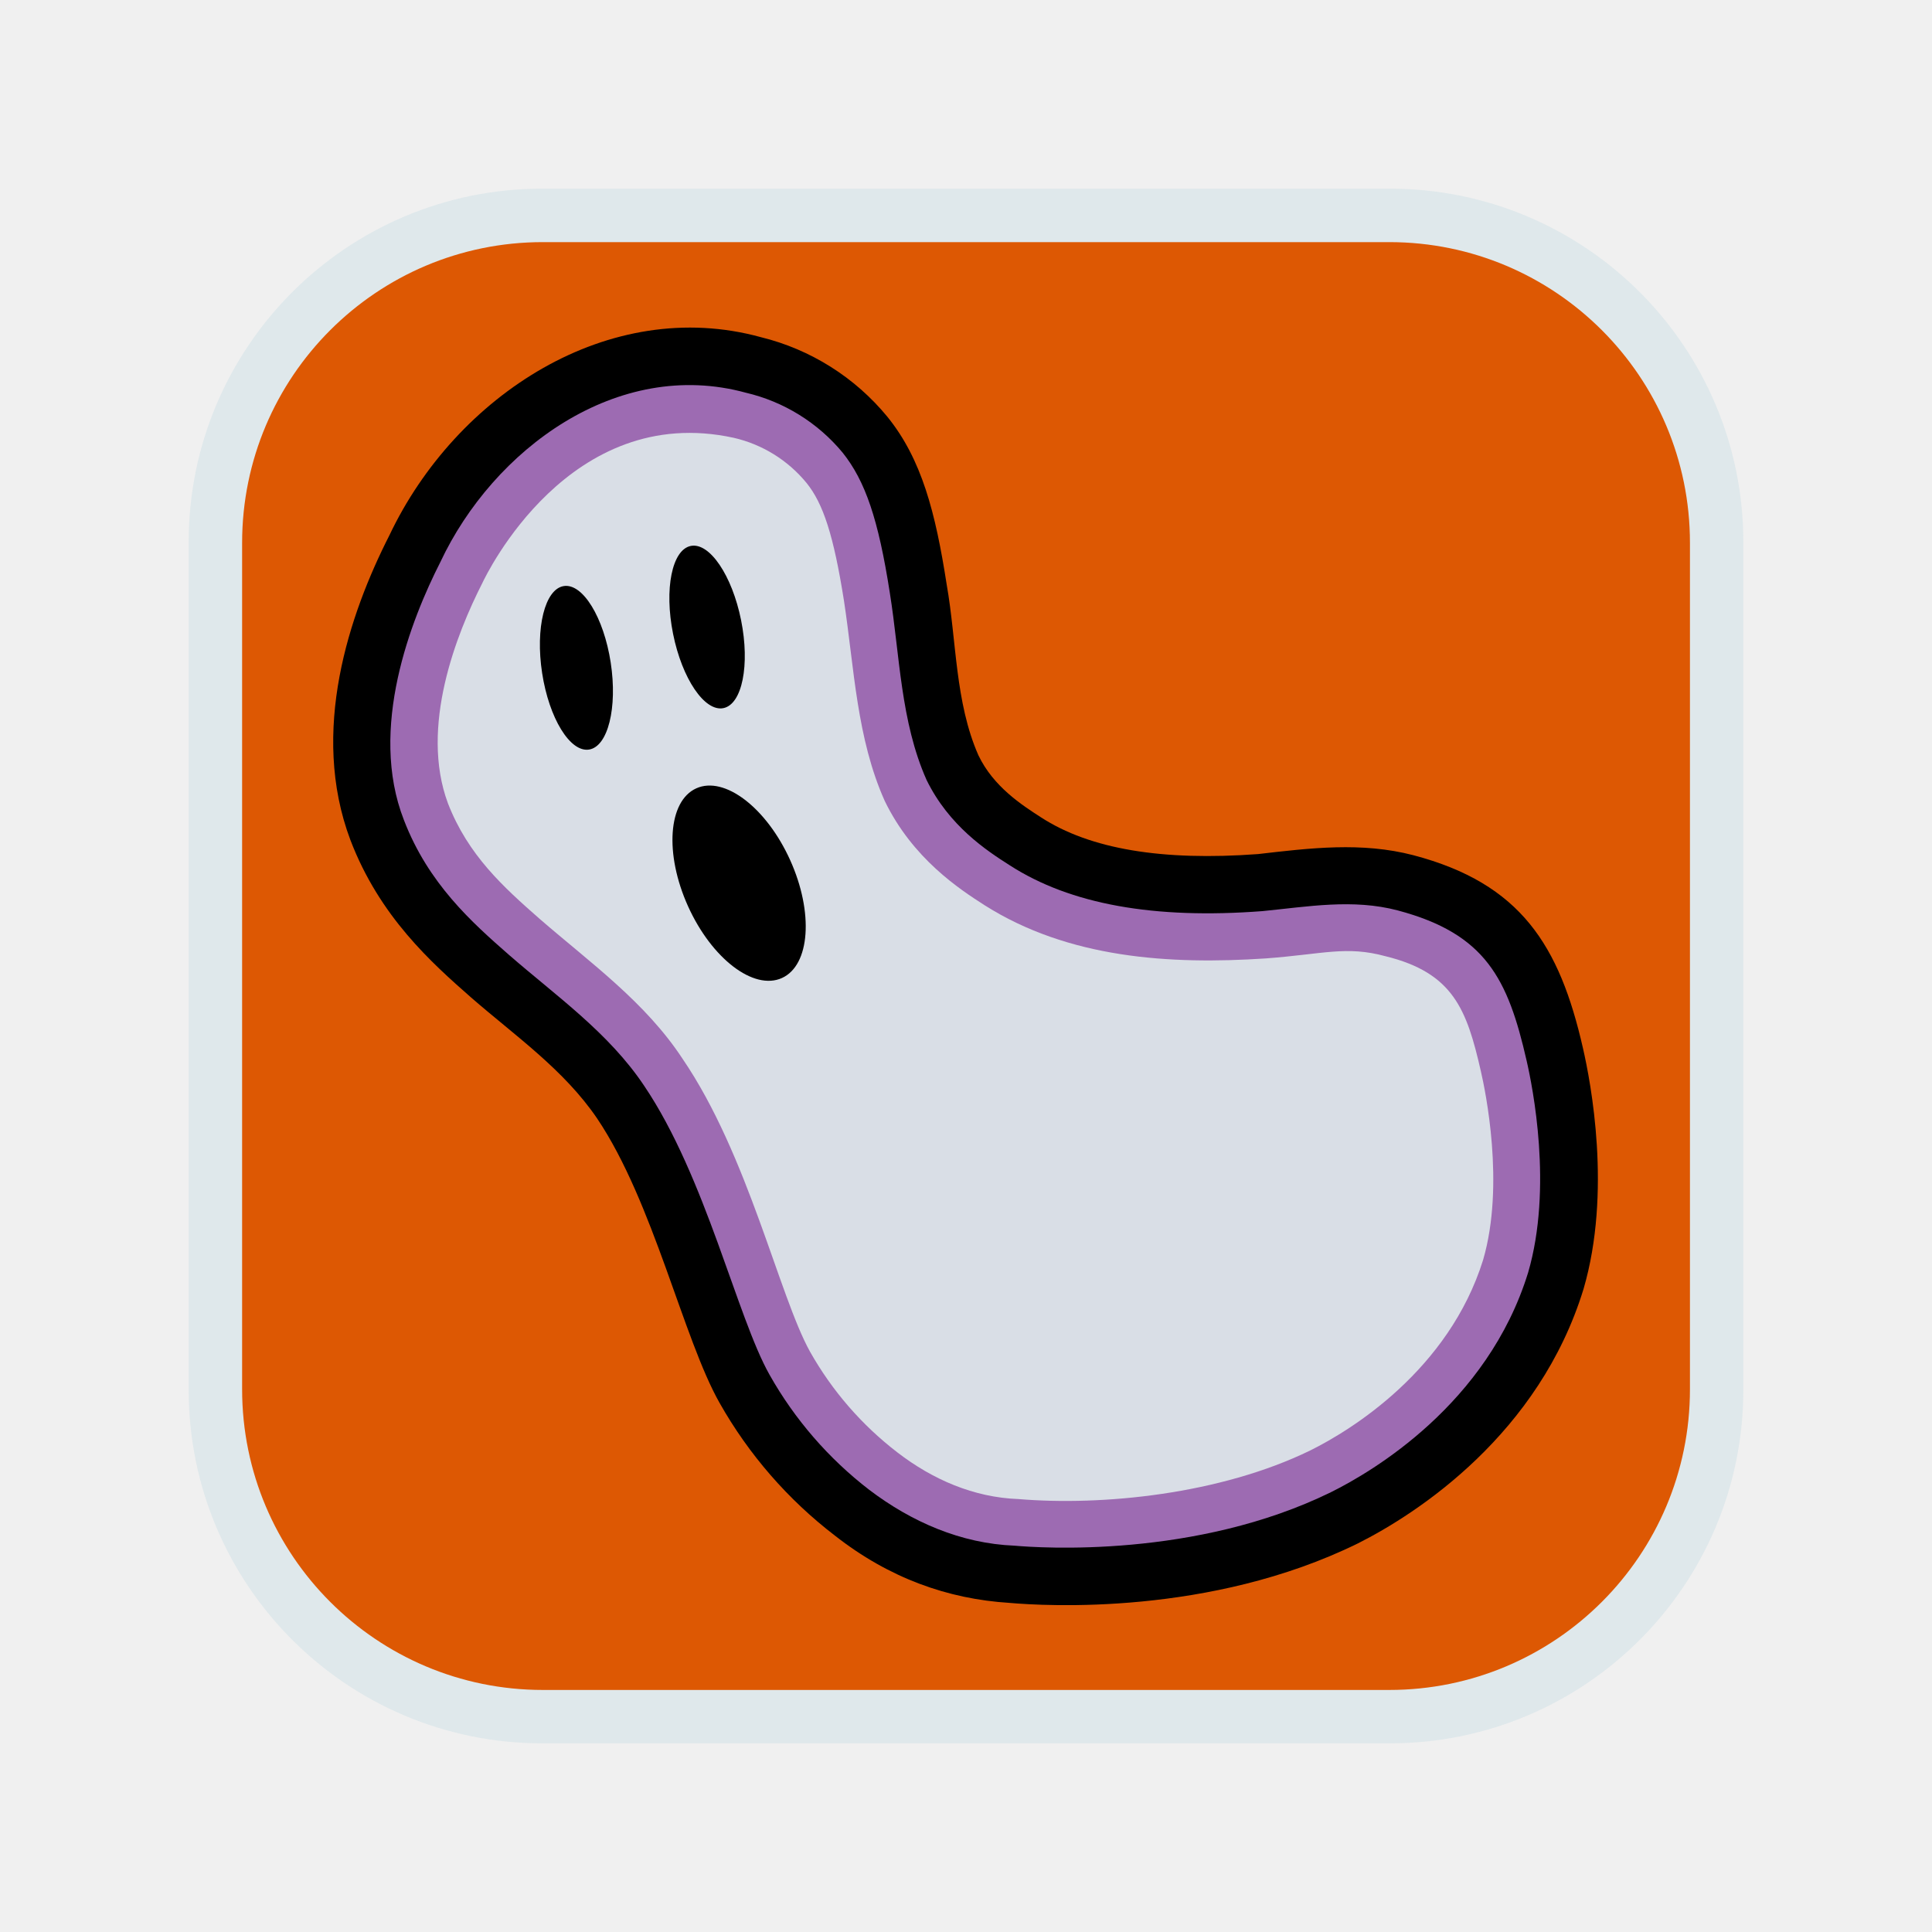
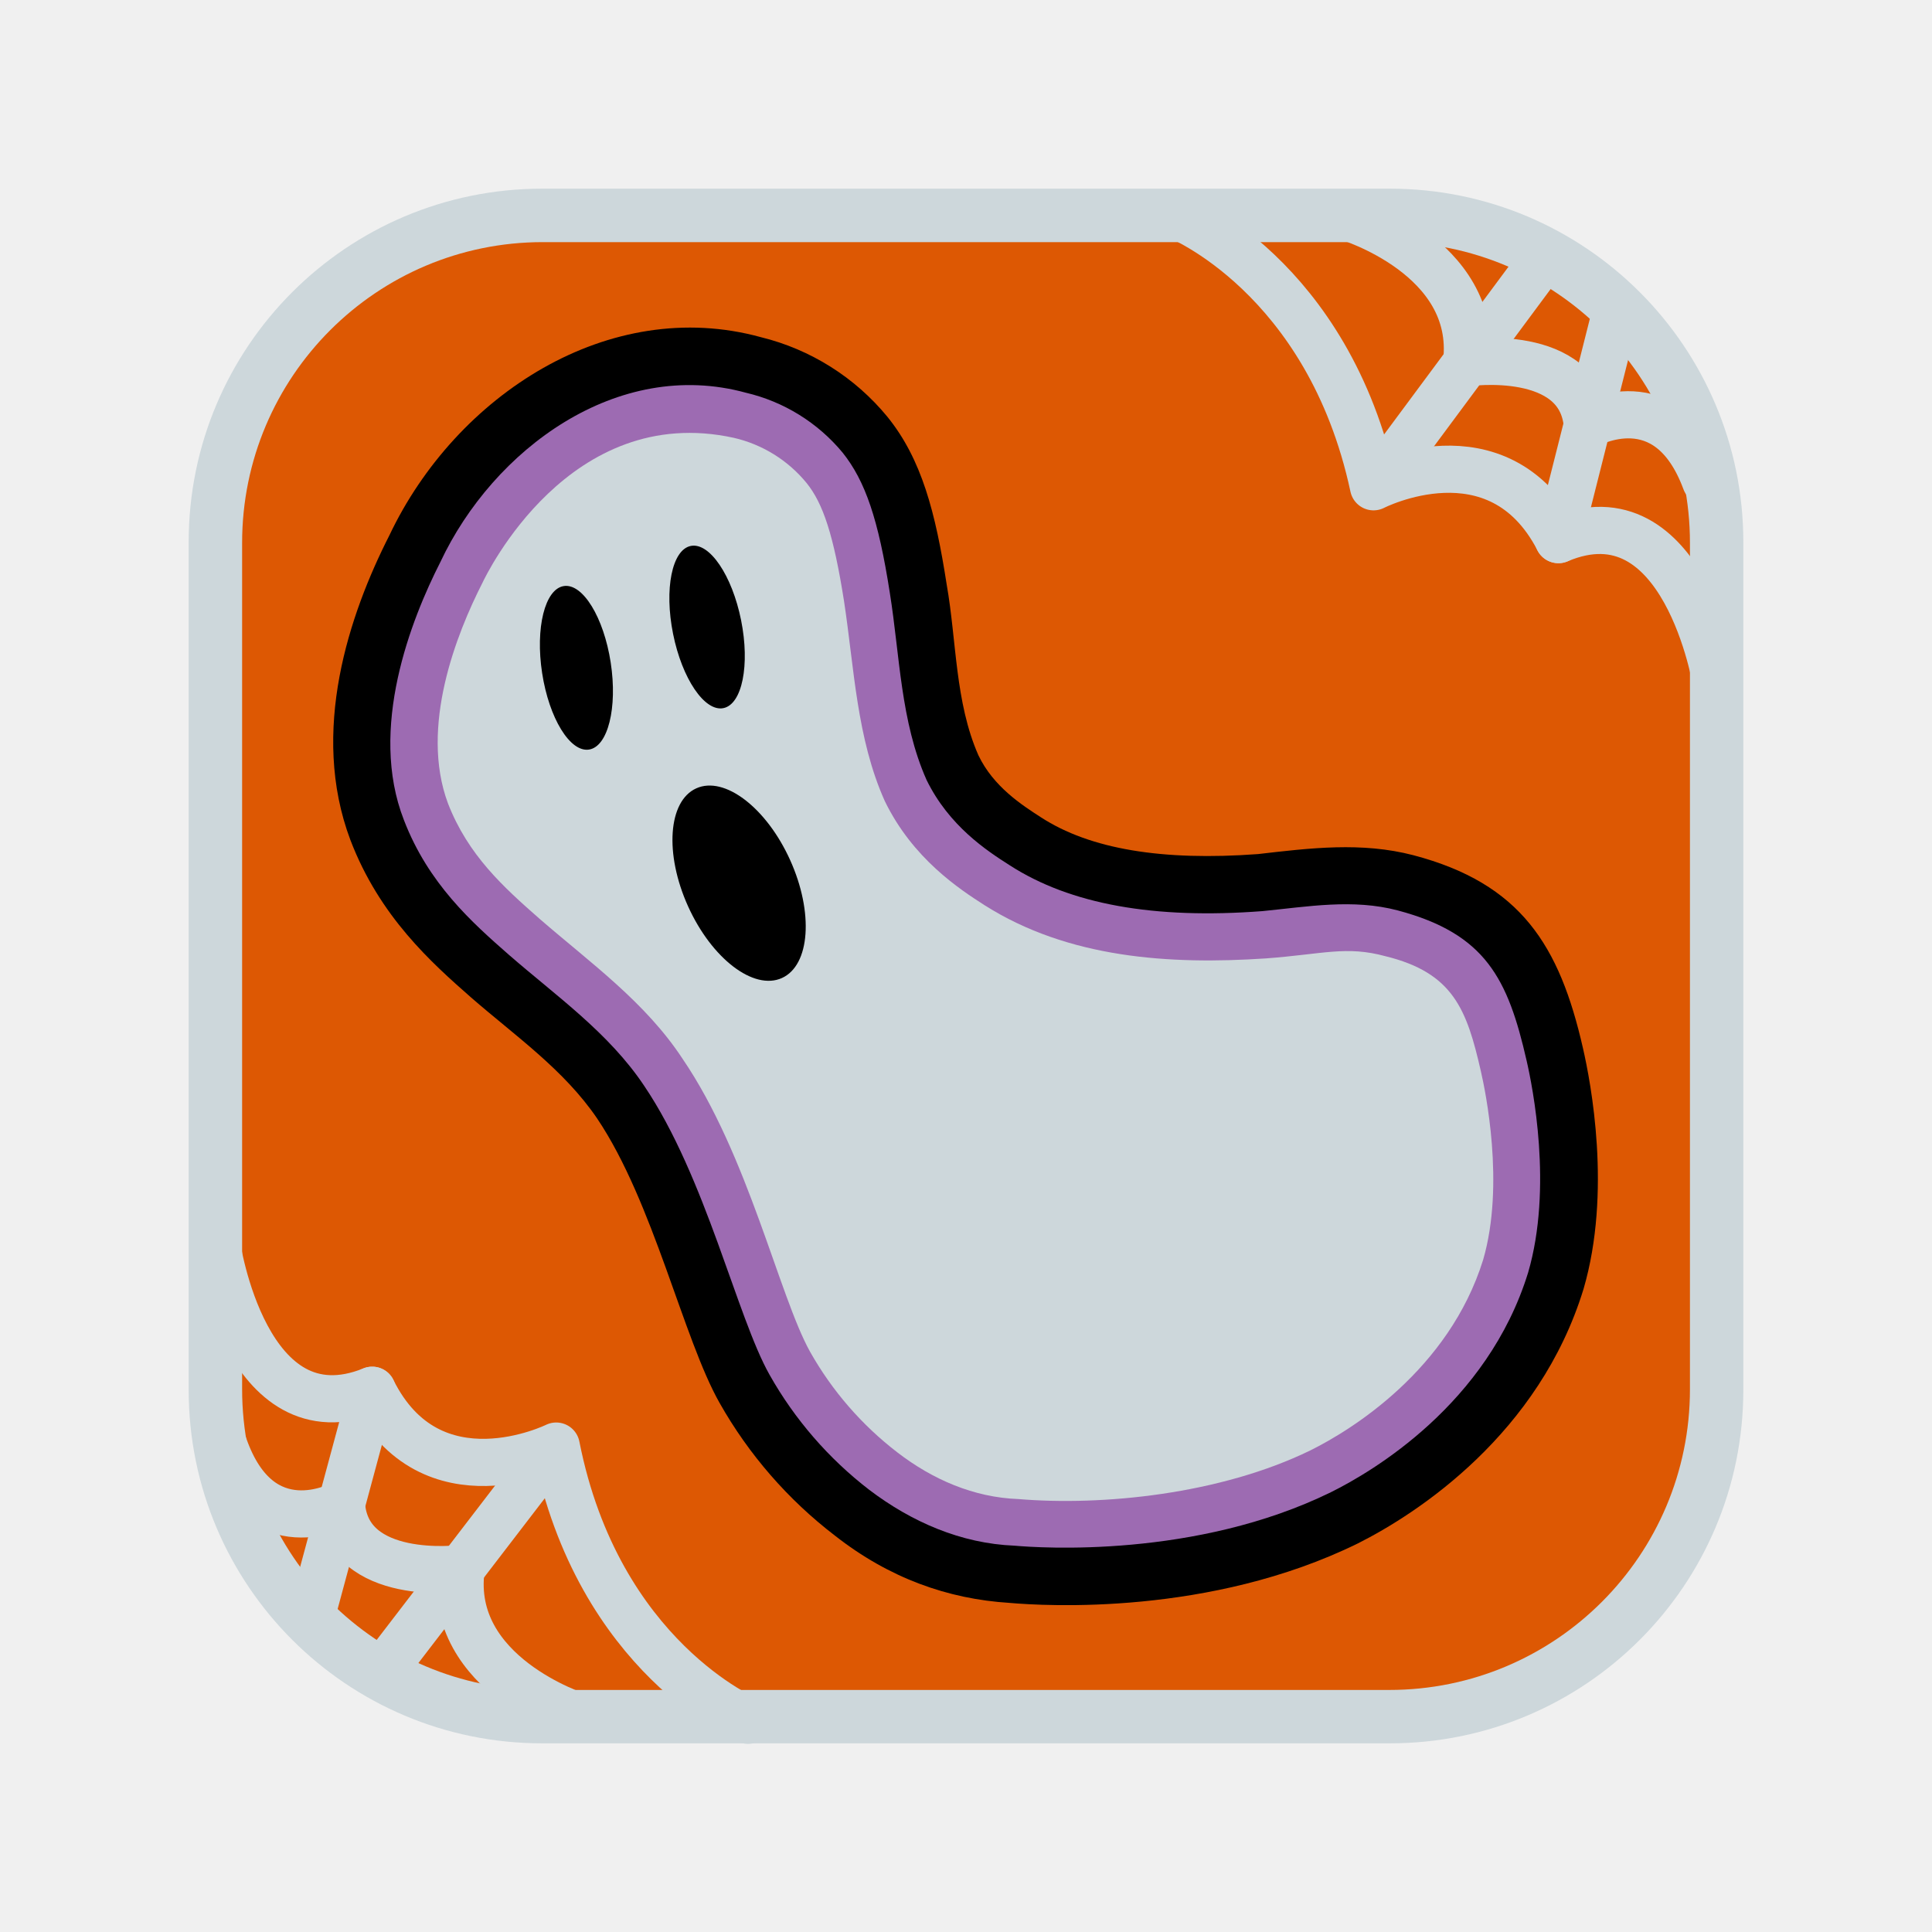
<svg xmlns="http://www.w3.org/2000/svg" width="1024" height="1024" viewBox="0 0 207.1 207.1" version="1.1" id="svg22" xml:space="preserve">
  <defs id="defs19">
    <style id="style1">
      .a {
        fill: #06283d;
      }

      .b {
        fill: url(#a);
      }

      .c {
        fill: #a59678;
      }

      .d {
        fill: url(#b);
      }
    </style>
    <radialGradient id="a" cx="103.55" cy="103.55" fx="14.832" fy="15.613" r="196.89" gradientUnits="userSpaceOnUse" gradientTransform="translate(-4.7683716e-6)">
      <stop offset="0" stop-color="#746b7f" id="stop1" style="stop-color:#e56a05;stop-opacity:1;" />
      <stop offset="0.12" stop-color="#615b6f" id="stop2" style="stop-color:#c65b04;stop-opacity:1;" />
      <stop offset="0.26" stop-color="#514c60" id="stop3" style="stop-color:#a94e03;stop-opacity:1;" />
      <stop offset="0.37" stop-color="#4b475b" id="stop4" style="stop-color:#9f4903;stop-opacity:1;" />
      <stop offset="0.44" stop-color="#4f4b5f" id="stop5" style="stop-color:#a74d03;stop-opacity:1;" />
      <stop offset="0.51" stop-color="#5a566c" id="stop6" style="stop-color:#be5904;stop-opacity:1;" />
      <stop offset="0.59" stop-color="#6d6881" id="stop7" style="stop-color:#e46705;stop-opacity:1;" />
      <stop offset="0.67" stop-color="#87829e" id="stop8" style="stop-color:#fa8126;stop-opacity:1;" />
      <stop offset="0.74" stop-color="#a9a2c3" id="stop9" style="stop-color:#f77005;stop-opacity:1;" />
      <stop offset="0.78" stop-color="#bcb5d9" id="stop10" style="stop-color:#cf7a07;stop-opacity:1;" />
    </radialGradient>
    <linearGradient id="b" x1="38.31" y1="53.82" x2="165.6" y2="163.88" gradientUnits="userSpaceOnUse">
      <stop offset="0.05" stop-color="#448491" id="stop11" style="stop-color:#dee8eb;stop-opacity:0.922;" />
      <stop offset="0.15" stop-color="#4a7986" id="stop12" style="stop-color:#e3edf0;stop-opacity:1;" />
      <stop offset="0.33" stop-color="#506e7b" id="stop13" style="stop-color:#e5ebee;stop-opacity:1;" />
      <stop offset="0.52" stop-color="#526a77" id="stop14" style="stop-color:#e5ebed;stop-opacity:1;" />
      <stop offset="0.6" stop-color="#56707c" id="stop15" style="stop-color:#e5ebed;stop-opacity:1;" />
      <stop offset="0.7" stop-color="#607f8b" id="stop16" style="stop-color:#e5ebed;stop-opacity:1;" />
      <stop offset="0.82" stop-color="#7099a3" id="stop17" style="stop-color:#e5ecee;stop-opacity:1;" />
      <stop offset="0.94" stop-color="#87bdc4" id="stop18" style="stop-color:#e2eff1;stop-opacity:1;" />
      <stop offset="1" stop-color="#94d1d6" id="stop19" style="stop-color:#e0f2f3;stop-opacity:1;" />
    </linearGradient>
    <radialGradient id="a-5" cx="103.55" cy="103.55" fx="14.832" fy="15.613" r="196.89" gradientUnits="userSpaceOnUse" gradientTransform="translate(117.0395,-39.54221)">
      <stop offset="0" stop-color="#746b7f" id="stop1-2" />
      <stop offset="0.12" stop-color="#615b6f" id="stop2-7" />
      <stop offset="0.26" stop-color="#514c60" id="stop3-6" />
      <stop offset="0.37" stop-color="#4b475b" id="stop4-1" />
      <stop offset="0.44" stop-color="#4f4b5f" id="stop5-4" />
      <stop offset="0.51" stop-color="#5a566c" id="stop6-2" />
      <stop offset="0.59" stop-color="#6d6881" id="stop7-3" />
      <stop offset="0.67" stop-color="#87829e" id="stop8-2" />
      <stop offset="0.74" stop-color="#a9a2c3" id="stop9-2" />
      <stop offset="0.78" stop-color="#bcb5d9" id="stop10-1" />
    </radialGradient>
    <style id="style1-3">.cls-1{fill:#ff9e17;}.cls-2{fill:#fff;}.cls-3{fill:#00dc0c;}</style>
  </defs>
  <g id="g22" transform="matrix(0.8046875,0,0,0.8046875,20.22461,20.22461)">
-     <rect class="b" x="4.6601943e-07" y="4.6601943e-07" width="207.1" height="207.1" rx="47.084" id="rect20-8" style="fill:#dee8eb;fill-opacity:0.922;stroke-width:1.074" />
+     <rect class="b" x="4.6601943e-07" y="4.6601943e-07" width="207.1" height="207.1" rx="47.084" id="rect20-8" style="fill:#cdd7db;fill-opacity:1;stroke-width:1.074;stroke-dasharray:none" />
    <rect class="b" x="7.12" y="7.12" width="192.87" height="192.87" rx="40.058" id="rect20" style="fill:#dd5803;fill-opacity:1" />
-     <g id="g32" transform="translate(-3.971458)">
-       <path class="a" d="M 113.3,188.39 C 105.134,187.879 97.294,185.107 90.06,179.43 83.803,174.634 78.578,168.624 74.7,161.76 69.864,153.235 65.883,135.009 58.39,123.87 53.957,117.347 47.467,112.858 41.61,107.76 36.341,103.13 29.408,96.976 25.51,86.75 20.071,72.297 25.365,56.68 30.7,46.2 39.581,27.46 60.012,14.234 80.19,19.78 c 6.623,1.624 12.542,5.35 16.87,10.62 4.56,5.64 6.4,12.73 7.89,22.34 1.329,7.54 1.102,15.641 4.22,22.73 2,4.2 5.82,6.65 8.33,8.27 6.546,4.251 16.163,5.841 28.93,4.9 6.941,-0.805 13.812,-1.642 20.68,0.15 14.336,3.772 19.477,12.037 22.59,25.67 1.072,4.652 3.85,19.226 0.09,32.1 -5.9,19.268 -22.005,29.871 -30.11,33.93 -19.643,9.633 -41.622,8.323 -46.38,7.9 z" id="path20" style="fill:#000000;fill-opacity:1" />
-       <path class="c" d="m 113.98,180.77 c -7.124,-0.284 -13.718,-3.166 -19.35,-7.44 C 89.219,169.164 84.702,163.95 81.35,158 77.001,150.303 72.871,131.682 64.65,119.51 59.921,112.423 52.946,107.561 46.63,102.06 41.686,97.729 35.903,92.577 32.65,84.12 27.866,71.917 33.609,57.382 37.5,49.74 44.553,34.718 61.08,22.493 78.19,27.18 c 5.062,1.184 9.597,3.994 12.91,8 3,3.77 4.75,8.84 6.28,18.7 1.332,8.324 1.421,17.095 4.89,24.89 3,6.13 8,9.41 11.07,11.36 8.074,5.215 19.263,7.207 33.66,6.11 6.048,-0.593 12.062,-1.676 18.05,-0.09 11.686,3.111 14.659,9.086 17.15,20 0.812,3.519 3.503,16.954 0.2,28.25 -5.414,17.539 -20.813,26.538 -26.23,29.23 -18.03,8.854 -38.831,7.44 -42.19,7.14 z" id="path21" style="fill:#9d6bb2;fill-opacity:1" />
-       <path class="d" d="m 76.59,33.19 c 3.801,0.875 7.205,2.985 9.68,6 2.23,2.75 3.62,7 5,15.73 1.366,8.951 1.678,18.282 5.43,26.65 3.73,7.7 10,11.77 13.29,13.88 11.163,7.073 24.616,7.944 37.47,7.09 7.67,-0.57 10.71,-1.72 15.95,-0.29 9.008,2.211 10.826,7.08 12.7,15.33 0.583,2.512 3.224,15.082 0.3,25.11 -4.566,14.666 -17.547,22.684 -23.04,25.4 -12.004,5.849 -27.727,7.408 -38.87,6.47 -5.941,-0.215 -11.426,-2.605 -16.1,-6.2 -4.754,-3.647 -8.72,-8.219 -11.66,-13.44 -4.114,-7.405 -8.226,-26.174 -16.97,-39 -4.95,-7.552 -12.289,-12.795 -19,-18.61 C 45.903,93.042 41.189,88.793 38.51,81.88 34.713,71.692 39.674,59.242 43.09,52.54 43.629,51.389 54.69,28.397 76.59,33.19 Z" id="path22" style="fill:#dee8eb;fill-opacity:0.922" />
-       <ellipse style="fill:#000000;fill-opacity:1;stroke-width:0.95;stroke-linecap:round;stroke-linejoin:round" id="path36" cx="60.093" cy="71.64" rx="4.621" ry="11.019" transform="rotate(-11.3635)" />
-       <ellipse style="fill:#000000;fill-opacity:1;stroke-width:0.95;stroke-linecap:round;stroke-linejoin:round" id="path36-2" cx="45.263" cy="71.549" rx="4.621" ry="11.019" transform="rotate(-8.75329)" />
-       <ellipse style="fill:#000000;fill-opacity:1;stroke-width:0.95;stroke-linecap:round;stroke-linejoin:round" id="path37" cx="32.387" cy="116.125" rx="7.464" ry="13.862" transform="rotate(-24.29389)" />
+     <g id="g32" transform="translate(-3.971458)" style="stroke-width:1;stroke-dasharray:none">
+       <path class="a" d="M 113.3,188.39 C 105.134,187.879 97.294,185.107 90.06,179.43 83.803,174.634 78.578,168.624 74.7,161.76 69.864,153.235 65.883,135.009 58.39,123.87 53.957,117.347 47.467,112.858 41.61,107.76 36.341,103.13 29.408,96.976 25.51,86.75 20.071,72.297 25.365,56.68 30.7,46.2 39.581,27.46 60.012,14.234 80.19,19.78 c 6.623,1.624 12.542,5.35 16.87,10.62 4.56,5.64 6.4,12.73 7.89,22.34 1.329,7.54 1.102,15.641 4.22,22.73 2,4.2 5.82,6.65 8.33,8.27 6.546,4.251 16.163,5.841 28.93,4.9 6.941,-0.805 13.812,-1.642 20.68,0.15 14.336,3.772 19.477,12.037 22.59,25.67 1.072,4.652 3.85,19.226 0.09,32.1 -5.9,19.268 -22.005,29.871 -30.11,33.93 -19.643,9.633 -41.622,8.323 -46.38,7.9 z" id="path20" style="fill:#000000;fill-opacity:1;stroke-width:1;stroke-dasharray:none" />
+       <path class="c" d="m 113.98,180.77 c -7.124,-0.284 -13.718,-3.166 -19.35,-7.44 C 89.219,169.164 84.702,163.95 81.35,158 77.001,150.303 72.871,131.682 64.65,119.51 59.921,112.423 52.946,107.561 46.63,102.06 41.686,97.729 35.903,92.577 32.65,84.12 27.866,71.917 33.609,57.382 37.5,49.74 44.553,34.718 61.08,22.493 78.19,27.18 c 5.062,1.184 9.597,3.994 12.91,8 3,3.77 4.75,8.84 6.28,18.7 1.332,8.324 1.421,17.095 4.89,24.89 3,6.13 8,9.41 11.07,11.36 8.074,5.215 19.263,7.207 33.66,6.11 6.048,-0.593 12.062,-1.676 18.05,-0.09 11.686,3.111 14.659,9.086 17.15,20 0.812,3.519 3.503,16.954 0.2,28.25 -5.414,17.539 -20.813,26.538 -26.23,29.23 -18.03,8.854 -38.831,7.44 -42.19,7.14 z" id="path21" style="fill:#9d6bb2;fill-opacity:1;stroke-width:1;stroke-dasharray:none" />
+       <path class="d" d="m 76.59,33.19 c 3.801,0.875 7.205,2.985 9.68,6 2.23,2.75 3.62,7 5,15.73 1.366,8.951 1.678,18.282 5.43,26.65 3.73,7.7 10,11.77 13.29,13.88 11.163,7.073 24.616,7.944 37.47,7.09 7.67,-0.57 10.71,-1.72 15.95,-0.29 9.008,2.211 10.826,7.08 12.7,15.33 0.583,2.512 3.224,15.082 0.3,25.11 -4.566,14.666 -17.547,22.684 -23.04,25.4 -12.004,5.849 -27.727,7.408 -38.87,6.47 -5.941,-0.215 -11.426,-2.605 -16.1,-6.2 -4.754,-3.647 -8.72,-8.219 -11.66,-13.44 -4.114,-7.405 -8.226,-26.174 -16.97,-39 -4.95,-7.552 -12.289,-12.795 -19,-18.61 C 45.903,93.042 41.189,88.793 38.51,81.88 34.713,71.692 39.674,59.242 43.09,52.54 43.629,51.389 54.69,28.397 76.59,33.19 Z" id="path22" style="fill:#cdd7db;fill-opacity:1;stroke-width:1;stroke-dasharray:none" />
+       <ellipse style="fill:#000000;fill-opacity:1;stroke-width:1;stroke-linecap:round;stroke-linejoin:round;stroke-dasharray:none" id="path36" cx="60.093" cy="71.64" rx="4.621" ry="11.019" transform="rotate(-11.3635)" />
+       <ellipse style="fill:#000000;fill-opacity:1;stroke-width:1;stroke-linecap:round;stroke-linejoin:round;stroke-dasharray:none" id="path36-2" cx="45.263" cy="71.549" rx="4.621" ry="11.019" transform="rotate(-8.75329)" />
+       <ellipse style="fill:#000000;fill-opacity:1;stroke-width:1;stroke-linecap:round;stroke-linejoin:round;stroke-dasharray:none" id="path37" cx="32.387" cy="116.125" rx="7.464" ry="13.862" transform="rotate(-24.29389)" />
+       <path style="fill:none;fill-opacity:1;stroke:#cdd7db;stroke-width:6.283;stroke-linecap:round;stroke-linejoin:round;stroke-dasharray:none;stroke-opacity:1" d="m 135.671,3.601 c 0,0 20.107,7.96 26.139,36.11 0,0 16.588,-8.545 24.631,7.037 16.819,-7.109 21.04,19.101 21.04,19.101" id="path1" />
+       <path style="fill:none;fill-opacity:1;stroke:#cdd7db;stroke-width:6.283;stroke-linecap:round;stroke-linejoin:round;stroke-dasharray:none;stroke-opacity:1" d="M 163.82,37.198 184.594,9.19" id="path2" />
+       <path style="fill:none;fill-opacity:1;stroke:#cdd7db;stroke-width:6.283;stroke-linecap:round;stroke-linejoin:round;stroke-dasharray:none;stroke-opacity:1" d="m 186.441,46.748 7.704,-30.521" id="path3" />
+       <path style="fill:none;fill-opacity:1;stroke:#cdd7db;stroke-width:6.283;stroke-linecap:round;stroke-linejoin:round;stroke-dasharray:none;stroke-opacity:1" d="m 158.291,3.77 c 0,0 17.562,5.231 15.916,19.424 0,0 15.162,-2.191 16.085,8.294 0,0 10.726,-6.103 15.752,7.469" id="path4" />
+       <path style="fill:none;fill-opacity:1;stroke:#cdd7db;stroke-width:6.283;stroke-linecap:round;stroke-linejoin:round;stroke-dasharray:none;stroke-opacity:1" d="m 78.484,204.031 c 0,0 -19.975,-8.285 -25.55,-36.528 0,0 -16.724,8.275 -24.514,-7.436 C 11.488,166.902 7.693,140.627 7.693,140.627" id="path1-9" />
+       <path style="fill:none;fill-opacity:1;stroke:#cdd7db;stroke-width:6.283;stroke-linecap:round;stroke-linejoin:round;stroke-dasharray:none;stroke-opacity:1" d="M 50.883,169.983 29.658,197.65" id="path2-4" />
+       <path style="fill:none;fill-opacity:1;stroke:#cdd7db;stroke-width:6.283;stroke-linecap:round;stroke-linejoin:round;stroke-dasharray:none;stroke-opacity:1" d="m 28.42,160.067 -8.197,30.392" id="path3-9" />
+       <path style="fill:none;fill-opacity:1;stroke:#cdd7db;stroke-width:6.283;stroke-linecap:round;stroke-linejoin:round;stroke-dasharray:none;stroke-opacity:1" d="m 55.869,203.496 c 0,0 -17.475,-5.515 -15.599,-19.679 0,0 -15.195,1.945 -15.949,-8.554 0,0 -10.823,5.928 -15.629,-7.723" id="path4-0" />
    </g>
  </g>
</svg>
